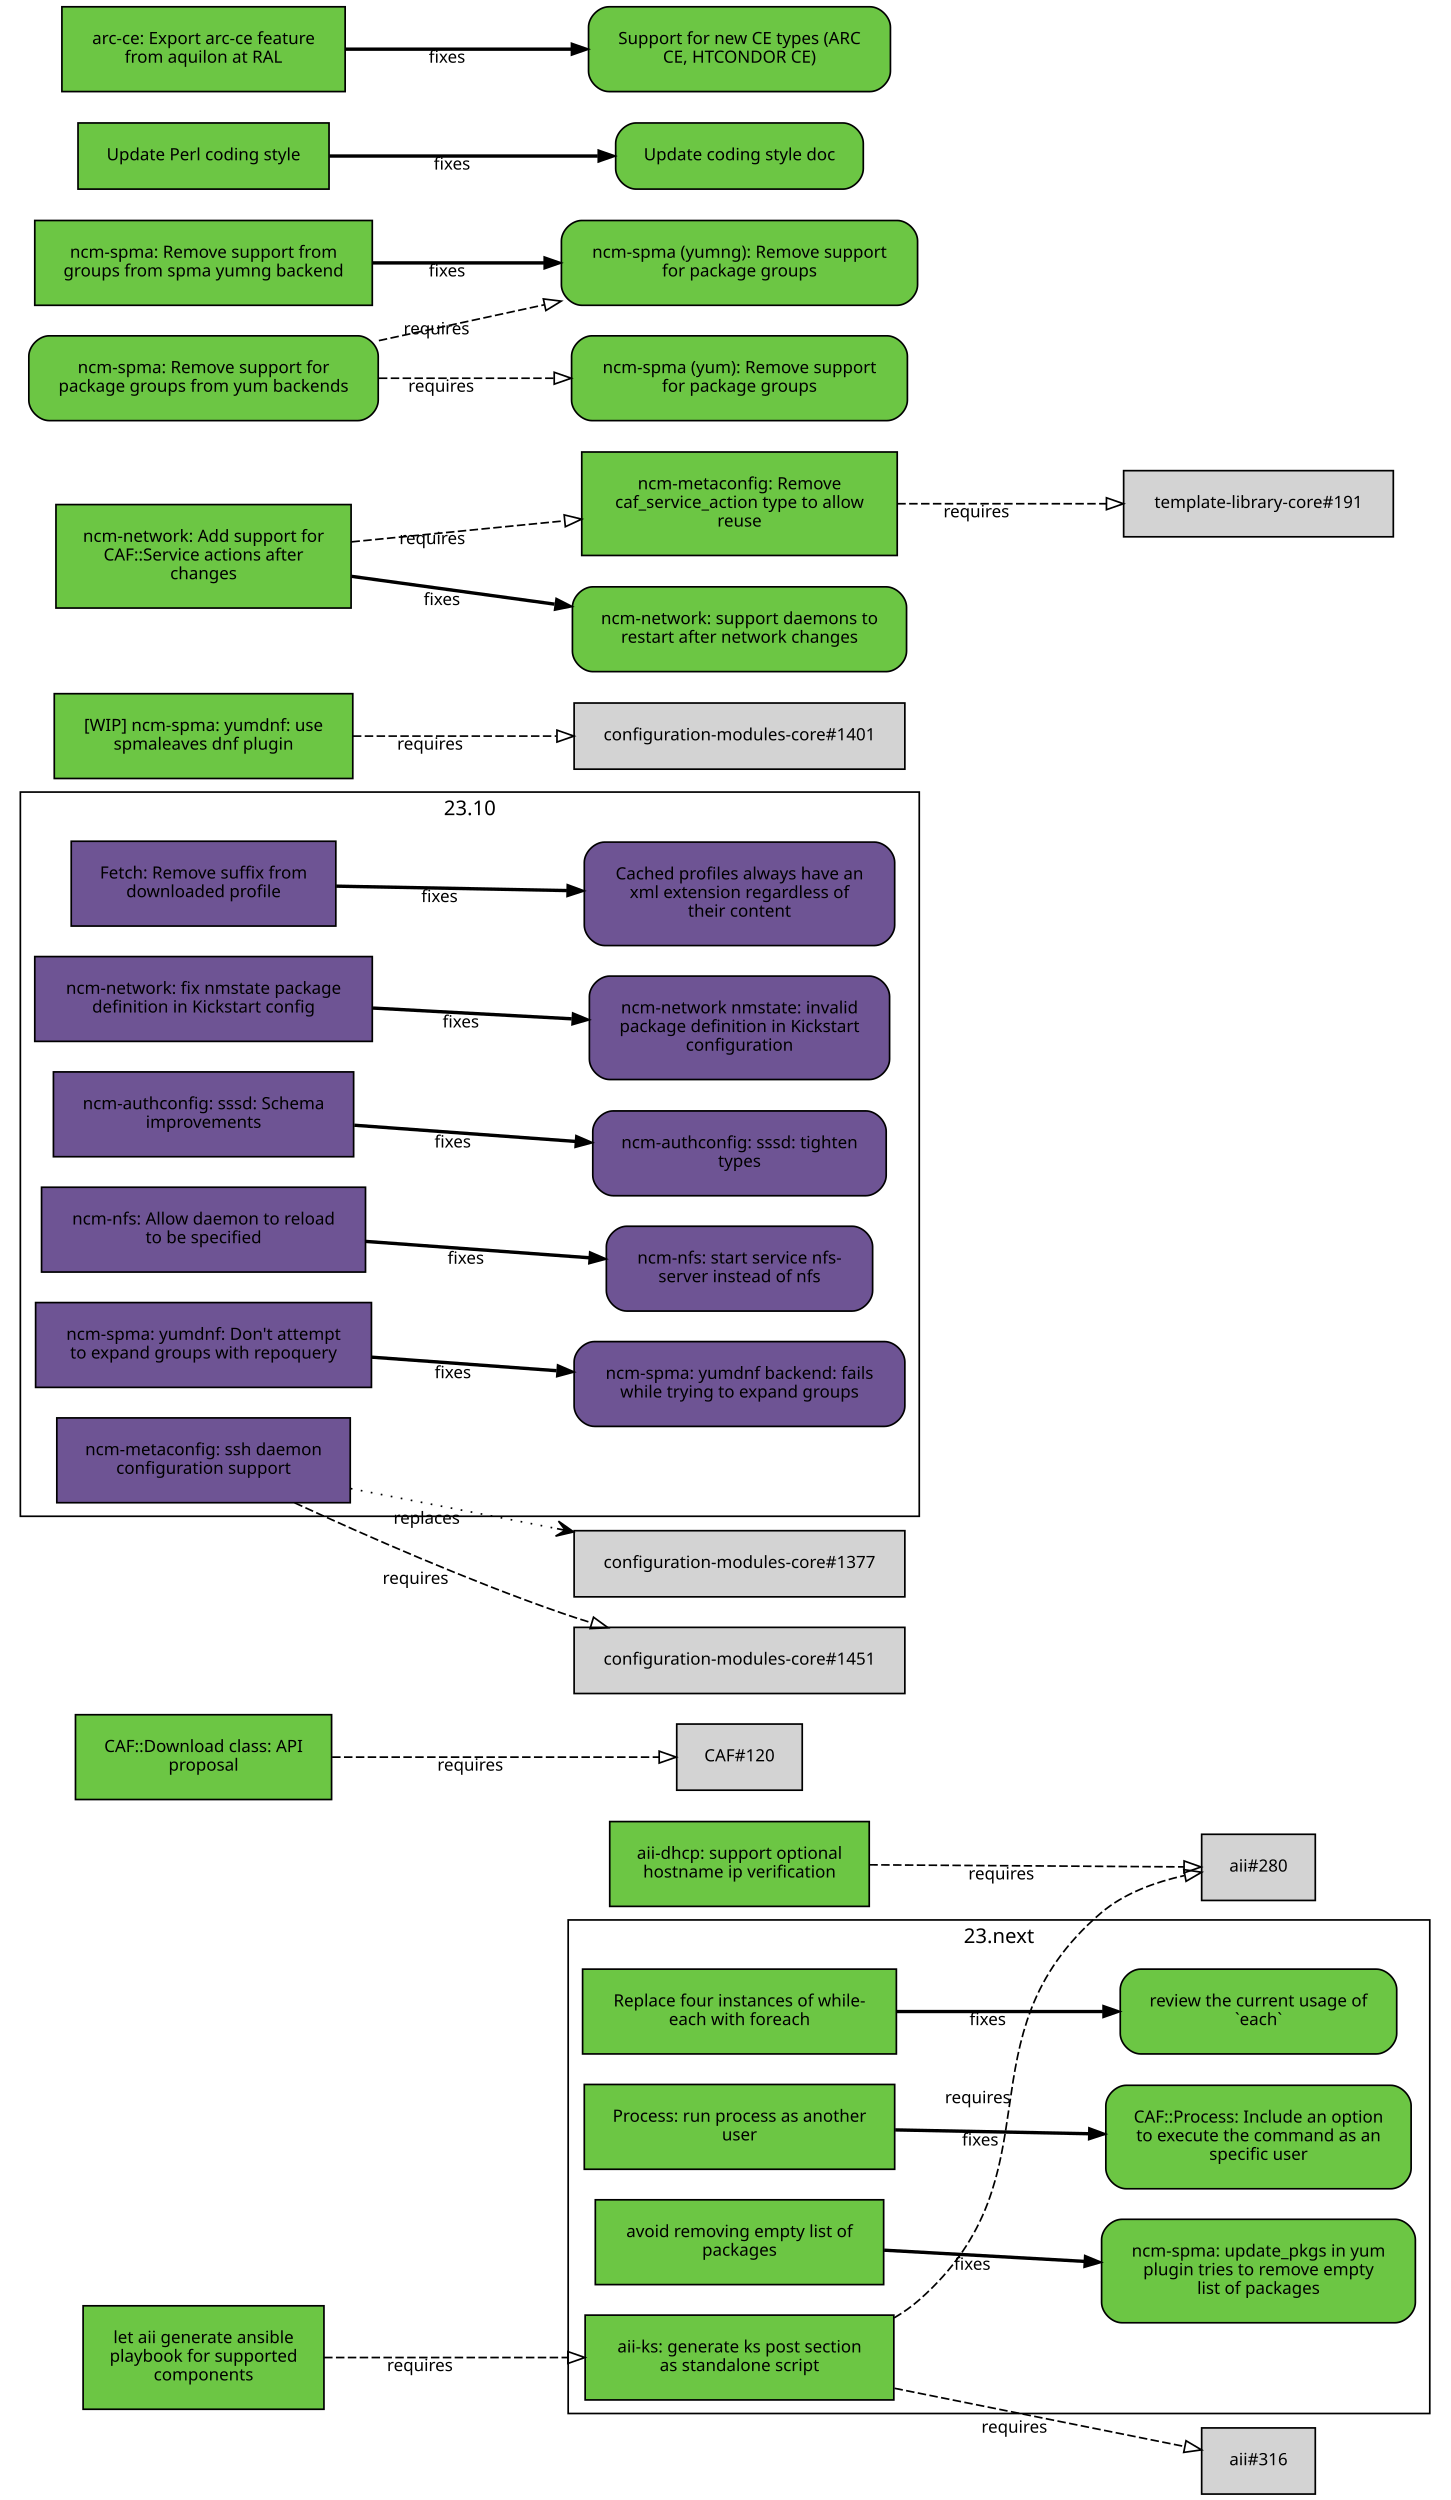
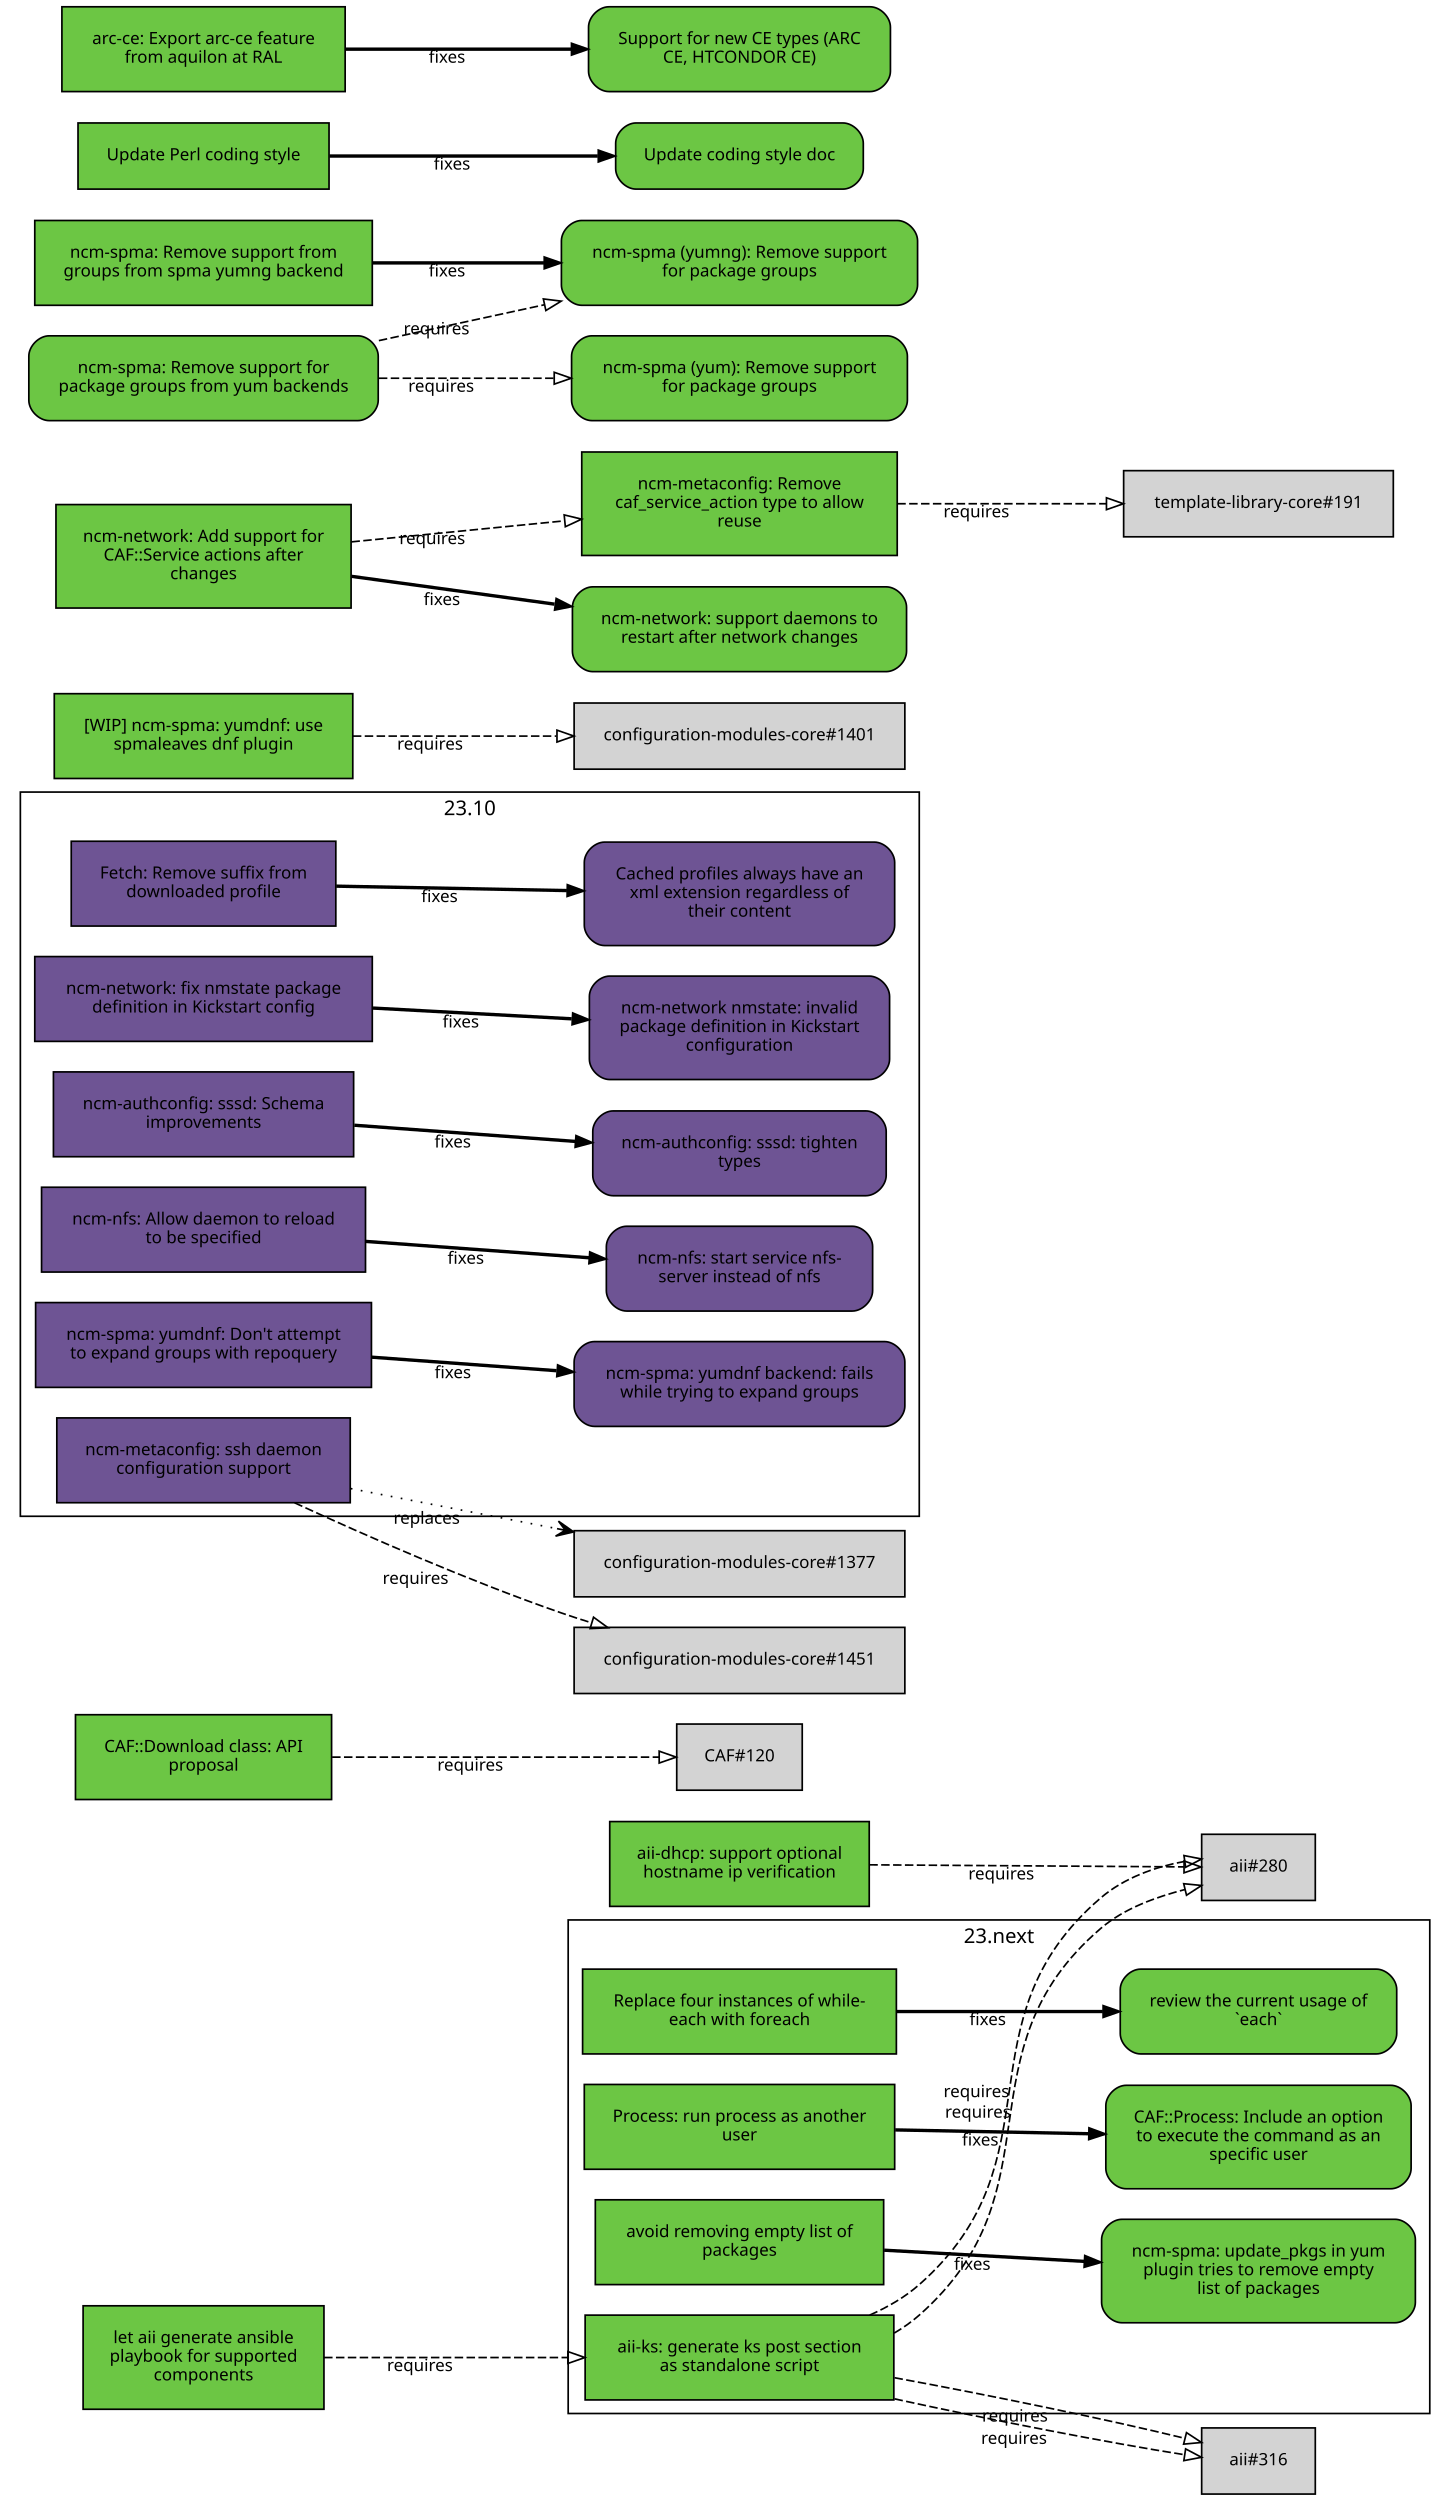
<svg xmlns="http://www.w3.org/2000/svg" xmlns:xlink="http://www.w3.org/1999/xlink" width="855pt" height="1474pt" viewBox="0.00 0.00 855.00 1474.00">
  <g id="graph0" class="graph" transform="scale(1 1) rotate(0) translate(4 1470)">
    <polygon fill="white" stroke="white" points="-4,5 -4,-1470 852,-1470 852,5 -4,5" />
    <g id="clust2" class="cluster">
      <polygon fill="none" stroke="black" points="8,-576 8,-1003 538,-1003 538,-576 8,-576" />
      <text text-anchor="middle" x="273" y="-989.4" font-family="Sans" font-size="12.00">23.10</text>
    </g>
    <g id="clust1" class="cluster">
      <polygon fill="none" stroke="black" points="331,-47 331,-338 839,-338 839,-47 331,-47" />
      <text text-anchor="middle" x="585" y="-324.4" font-family="Sans" font-size="12.00">23.next</text>
    </g>
    <g id="node1" class="node">
      <g id="a_node1">
        <a xlink:href="https://github.com/quattor/aii/pull/328" xlink:title="aii#328 (pull-request)" target="_parent">
          <polygon fill="#6cc644" stroke="black" points="523,-105 341,-105 341,-55 523,-55 523,-105" />
          <text text-anchor="middle" x="432" y="-83" font-family="Sans" font-size="10.00">aii-ks: generate ks post section</text>
          <text text-anchor="middle" x="432" y="-72" font-family="Sans" font-size="10.00">as standalone script</text>
        </a>
      </g>
    </g>
    <g id="node2" class="node">
      <polygon fill="lightgrey" stroke="black" points="771.5,-388.5 704.5,-388.5 704.5,-349.5 771.5,-349.5 771.5,-388.5" />
      <text text-anchor="middle" x="738" y="-366.5" font-family="Sans" font-size="10.00">aii#280</text>
    </g>
    <g id="edge1" class="edge">
-       <path fill="none" stroke="black" stroke-dasharray="5,2" d="M523.177,-103.373C528.47,-106.484 533.473,-110.008 538,-114 621.964,-188.027 560.019,-269.143 645,-342 658.709,-353.754 677.321,-360.394 694.218,-364.145" />
-       <polygon fill="none" stroke="black" points="693.975,-367.663 704.458,-366.126 695.305,-360.79 693.975,-367.663" />
-       <text text-anchor="middle" x="572.527" y="-229.944" font-family="Sans" font-size="10.00">requires</text>
+       <path fill="none" stroke="black" stroke-dasharray="5,2" d="M523.177,-94.39C528.47,-97.484 533.473,-101.008 538,-105 621.964,-179.027 560.019,-260.143 645,-333 658.839,-344.864 677.673,-351.519 694.696,-355.954" />
+       <polygon fill="none" stroke="black" points="693.914,-359.366 704.458,-358.332 695.57,-352.565 693.914,-359.366" />
+       <text text-anchor="middle" x="572.597" y="-221.396" font-family="Sans" font-size="10.00">requires</text>
    </g>
    <g id="node3" class="node">
      <polygon fill="lightgrey" stroke="black" points="771.5,-38.5 704.5,-38.5 704.5,0.5 771.5,0.5 771.5,-38.5" />
      <text text-anchor="middle" x="738" y="-16.5" font-family="Sans" font-size="10.00">aii#316</text>
    </g>
    <g id="edge2" class="edge">
-       <path fill="none" stroke="black" stroke-dasharray="5,2" d="M523.387,-61.863C580.055,-50.492 650.477,-36.362 694.595,-27.509" />
-       <polygon fill="none" stroke="black" points="695.291,-30.939 704.407,-25.54 693.914,-24.076 695.291,-30.939" />
-       <text text-anchor="middle" x="594.051" y="-35.671" font-family="Sans" font-size="10.00">requires</text>
+       <path fill="none" stroke="black" stroke-dasharray="5,2" d="M523.387,-55.632C579.936,-43.279 650.18,-29.64 694.316,-22.702" />
+       <polygon fill="none" stroke="black" points="695.047,-26.131 704.407,-21.166 693.994,-19.211 695.047,-26.131" />
+       <text text-anchor="middle" x="593.86" y="-29.068" font-family="Sans" font-size="10.00">requires</text>
+     </g>
+     <g id="edge3" class="edge">
+       <path fill="none" stroke="black" stroke-dasharray="5,2" d="M508.774,-105.023C519.372,-109.688 529.52,-115.524 538,-123 621.964,-197.027 560.019,-278.143 645,-351 658.709,-362.754 677.321,-369.394 694.218,-372.46" />
+       <polygon fill="none" stroke="black" points="694.064,-375.973 704.458,-373.92 695.052,-369.043 694.064,-375.973" />
+       <text text-anchor="middle" x="571.715" y="-233.513" font-family="Sans" font-size="10.00">requires</text>
+     </g>
+     <g id="edge4" class="edge">
+       <path fill="none" stroke="black" stroke-dasharray="5,2" d="M523.387,-68.094C580.055,-57.731 650.477,-43.141 694.595,-32.36" />
+       <polygon fill="none" stroke="black" points="695.551,-35.729 704.407,-29.914 693.857,-28.937 695.551,-35.729" />
+       <text text-anchor="middle" x="594.405" y="-42.236" font-family="Sans" font-size="10.00">requires</text>
    </g>
    <g id="node4" class="node">
      <g id="a_node4">
        <a xlink:href="https://github.com/quattor/aii/pull/331" xlink:title="aii#331 (pull-request)" target="_parent">
          <polygon fill="#6cc644" stroke="black" points="187,-110.5 45,-110.5 45,-49.5 187,-49.5 187,-110.5" />
          <text text-anchor="middle" x="116" y="-88.5" font-family="Sans" font-size="10.00">let aii generate ansible</text>
          <text text-anchor="middle" x="116" y="-77.5" font-family="Sans" font-size="10.00">playbook for supported</text>
          <text text-anchor="middle" x="116" y="-66.5" font-family="Sans" font-size="10.00">components</text>
        </a>
      </g>
    </g>
-     <g id="edge3" class="edge">
+     <g id="edge5" class="edge">
      <path fill="none" stroke="black" stroke-dasharray="5,2" d="M187.077,-80C229.343,-80 283.883,-80 330.668,-80" />
      <polygon fill="none" stroke="black" points="330.834,-83.5 340.834,-80 330.834,-76.5 330.834,-83.5" />
      <text text-anchor="middle" x="243.574" y="-72" font-family="Sans" font-size="10.00">requires</text>
    </g>
    <g id="node5" class="node">
      <g id="a_node5">
        <a xlink:href="https://github.com/quattor/aii/pull/299" xlink:title="aii#299 (pull-request)" target="_parent">
          <polygon fill="#6cc644" stroke="black" points="508.5,-396 355.5,-396 355.5,-346 508.5,-346 508.5,-396" />
          <text text-anchor="middle" x="432" y="-374" font-family="Sans" font-size="10.00">aii-dhcp: support optional</text>
          <text text-anchor="middle" x="432" y="-363" font-family="Sans" font-size="10.00">hostname ip verification</text>
        </a>
      </g>
    </g>
-     <g id="edge4" class="edge">
+     <g id="edge6" class="edge">
      <path fill="none" stroke="black" stroke-dasharray="5,2" d="M508.537,-370.503C567.023,-370.118 645.931,-369.599 694.049,-369.283" />
      <polygon fill="none" stroke="black" points="694.146,-372.782 704.123,-369.216 694.1,-365.782 694.146,-372.782" />
      <text text-anchor="middle" x="586.342" y="-361.86" font-family="Sans" font-size="10.00">requires</text>
    </g>
    <g id="node6" class="node">
      <g id="a_node6">
        <a xlink:href="https://github.com/quattor/CAF/pull/277" xlink:title="CAF#277 (pull-request)" target="_parent">
          <polygon fill="#6cc644" stroke="black" points="524.5,-309 339.5,-309 339.5,-259 524.5,-259 524.5,-309" />
          <text text-anchor="middle" x="432" y="-287" font-family="Sans" font-size="10.00">Replace four instances of while-</text>
          <text text-anchor="middle" x="432" y="-276" font-family="Sans" font-size="10.00">each with foreach</text>
        </a>
      </g>
    </g>
    <g id="node7" class="node">
      <g id="a_node7">
        <a xlink:href="https://github.com/quattor/CAF/issues/109" xlink:title="CAF#109 (issue)" target="_parent">
          <path fill="#6cc644" stroke="black" d="M807.5,-309C807.5,-309 668.5,-309 668.5,-309 662.5,-309 656.5,-303 656.5,-297 656.5,-297 656.5,-271 656.5,-271 656.5,-265 662.5,-259 668.5,-259 668.5,-259 807.5,-259 807.5,-259 813.5,-259 819.5,-265 819.5,-271 819.5,-271 819.5,-297 819.5,-297 819.5,-303 813.5,-309 807.5,-309" />
          <text text-anchor="middle" x="738" y="-287" font-family="Sans" font-size="10.00">review the current usage of</text>
          <text text-anchor="middle" x="738" y="-276" font-family="Sans" font-size="10.00">`each`</text>
        </a>
      </g>
    </g>
-     <g id="edge5" class="edge">
+     <g id="edge7" class="edge">
      <path fill="none" stroke="black" stroke-width="2" d="M524.622,-284C563.139,-284 607.831,-284 646.253,-284" />
      <polygon fill="black" stroke="black" points="646.394,-287.5 656.394,-284 646.394,-280.5 646.394,-287.5" />
      <text text-anchor="middle" x="578.345" y="-276" font-family="Sans" font-size="10.00">fixes</text>
    </g>
    <g id="node8" class="node">
      <g id="a_node8">
        <a xlink:href="https://github.com/quattor/CAF/pull/257" xlink:title="CAF#257 (pull-request)" target="_parent">
          <polygon fill="#6cc644" stroke="black" points="523.5,-241 340.5,-241 340.5,-191 523.5,-191 523.5,-241" />
          <text text-anchor="middle" x="432" y="-219" font-family="Sans" font-size="10.00">Process: run process as another</text>
          <text text-anchor="middle" x="432" y="-208" font-family="Sans" font-size="10.00">user</text>
        </a>
      </g>
    </g>
    <g id="node9" class="node">
      <g id="a_node9">
        <a xlink:href="https://github.com/quattor/CAF/issues/253" xlink:title="CAF#253 (issue)" target="_parent">
          <path fill="#6cc644" stroke="black" d="M816,-240.5C816,-240.5 660,-240.5 660,-240.5 654,-240.5 648,-234.5 648,-228.5 648,-228.5 648,-191.5 648,-191.5 648,-185.5 654,-179.5 660,-179.5 660,-179.5 816,-179.5 816,-179.5 822,-179.5 828,-185.5 828,-191.5 828,-191.5 828,-228.5 828,-228.5 828,-234.5 822,-240.5 816,-240.5" />
          <text text-anchor="middle" x="738" y="-218.5" font-family="Sans" font-size="10.00">CAF::Process: Include an option</text>
          <text text-anchor="middle" x="738" y="-207.5" font-family="Sans" font-size="10.00">to execute the command as an</text>
          <text text-anchor="middle" x="738" y="-196.5" font-family="Sans" font-size="10.00">specific user</text>
        </a>
      </g>
    </g>
-     <g id="edge6" class="edge">
+     <g id="edge8" class="edge">
      <path fill="none" stroke="black" stroke-width="2" d="M523.798,-214.208C559.701,-213.499 601.072,-212.683 637.762,-211.959" />
      <polygon fill="black" stroke="black" points="638.048,-215.454 647.977,-211.757 637.91,-208.455 638.048,-215.454" />
      <text text-anchor="middle" x="573.947" y="-204.981" font-family="Sans" font-size="10.00">fixes</text>
    </g>
    <g id="node10" class="node">
      <g id="a_node10">
        <a xlink:href="https://github.com/quattor/CAF/pull/110" xlink:title="CAF#110 (pull-request)" target="_parent">
          <polygon fill="#6cc644" stroke="black" points="191.5,-459 40.5,-459 40.5,-409 191.5,-409 191.5,-459" />
          <text text-anchor="middle" x="116" y="-437" font-family="Sans" font-size="10.00">CAF::Download class: API</text>
          <text text-anchor="middle" x="116" y="-426" font-family="Sans" font-size="10.00">proposal</text>
        </a>
      </g>
    </g>
    <g id="node11" class="node">
      <polygon fill="lightgrey" stroke="black" points="469,-453.5 395,-453.5 395,-414.5 469,-414.5 469,-453.5" />
      <text text-anchor="middle" x="432" y="-431.5" font-family="Sans" font-size="10.00">CAF#120</text>
    </g>
-     <g id="edge7" class="edge">
+     <g id="edge9" class="edge">
      <path fill="none" stroke="black" stroke-dasharray="5,2" d="M191.812,-434C251.718,-434 333.856,-434 384.623,-434" />
      <polygon fill="none" stroke="black" points="384.651,-437.5 394.651,-434 384.651,-430.5 384.651,-437.5" />
      <text text-anchor="middle" x="273.255" y="-426" font-family="Sans" font-size="10.00">requires</text>
    </g>
    <g id="node12" class="node">
      <g id="a_node12">
        <a xlink:href="https://github.com/quattor/CCM/pull/210" xlink:title="CCM#210 (pull-request)" target="_parent">
          <polygon fill="#6e5494" stroke="black" points="194,-974 38,-974 38,-924 194,-924 194,-974" />
          <text text-anchor="middle" x="116" y="-952" font-family="Sans" font-size="10.00">Fetch: Remove suffix from</text>
          <text text-anchor="middle" x="116" y="-941" font-family="Sans" font-size="10.00">downloaded profile</text>
        </a>
      </g>
    </g>
    <g id="node13" class="node">
      <g id="a_node13">
        <a xlink:href="https://github.com/quattor/CCM/issues/204" xlink:title="CCM#204 (issue)" target="_parent">
          <path fill="#6e5494" stroke="black" d="M511.5,-973.5C511.5,-973.5 352.5,-973.5 352.5,-973.5 346.5,-973.5 340.5,-967.5 340.5,-961.5 340.5,-961.5 340.5,-924.5 340.5,-924.5 340.5,-918.5 346.5,-912.5 352.5,-912.5 352.5,-912.5 511.5,-912.5 511.5,-912.5 517.5,-912.5 523.5,-918.5 523.5,-924.5 523.5,-924.5 523.5,-961.5 523.5,-961.5 523.5,-967.5 517.5,-973.5 511.5,-973.5" />
          <text text-anchor="middle" x="432" y="-951.5" font-family="Sans" font-size="10.00">Cached profiles always have an</text>
          <text text-anchor="middle" x="432" y="-940.5" font-family="Sans" font-size="10.00">xml extension regardless of</text>
          <text text-anchor="middle" x="432" y="-929.5" font-family="Sans" font-size="10.00">their content</text>
        </a>
      </g>
    </g>
-     <g id="edge8" class="edge">
+     <g id="edge10" class="edge">
      <path fill="none" stroke="black" stroke-width="2" d="M194.215,-947.525C235.236,-946.741 286.154,-945.768 330.251,-944.925" />
      <polygon fill="black" stroke="black" points="330.492,-948.421 340.423,-944.731 330.358,-941.423 330.492,-948.421" />
      <text text-anchor="middle" x="255.112" y="-938.132" font-family="Sans" font-size="10.00">fixes</text>
    </g>
    <g id="node14" class="node">
      <g id="a_node14">
        <a xlink:href="https://github.com/quattor/configuration-modules-core/pull/1630" xlink:title="configuration-modules-core#1630 (pull-request)" target="_parent">
          <polygon fill="#6e5494" stroke="black" points="215.5,-906 16.5,-906 16.5,-856 215.5,-856 215.5,-906" />
          <text text-anchor="middle" x="116" y="-884" font-family="Sans" font-size="10.00">ncm-network: fix nmstate package</text>
          <text text-anchor="middle" x="116" y="-873" font-family="Sans" font-size="10.00">definition in Kickstart config</text>
        </a>
      </g>
    </g>
    <g id="node15" class="node">
      <g id="a_node15">
        <a xlink:href="https://github.com/quattor/configuration-modules-core/issues/1629" xlink:title="configuration-modules-core#1629 (issue)" target="_parent">
          <path fill="#6e5494" stroke="black" d="M508.5,-894.5C508.5,-894.5 355.5,-894.5 355.5,-894.5 349.5,-894.5 343.5,-888.5 343.5,-882.5 343.5,-882.5 343.5,-845.5 343.5,-845.5 343.5,-839.5 349.5,-833.5 355.5,-833.5 355.5,-833.5 508.5,-833.5 508.5,-833.5 514.5,-833.5 520.5,-839.5 520.5,-845.5 520.5,-845.5 520.5,-882.5 520.5,-882.5 520.5,-888.5 514.5,-894.5 508.5,-894.5" />
          <text text-anchor="middle" x="432" y="-872.5" font-family="Sans" font-size="10.00">ncm-network nmstate: invalid</text>
          <text text-anchor="middle" x="432" y="-861.5" font-family="Sans" font-size="10.00">package definition in Kickstart</text>
          <text text-anchor="middle" x="432" y="-850.5" font-family="Sans" font-size="10.00">configuration</text>
        </a>
      </g>
    </g>
-     <g id="edge9" class="edge">
+     <g id="edge11" class="edge">
      <path fill="none" stroke="black" stroke-width="2" d="M215.921,-875.644C253.303,-873.621 295.798,-871.32 333.087,-869.301" />
      <polygon fill="black" stroke="black" points="333.662,-872.775 343.458,-868.74 333.283,-865.785 333.662,-872.775" />
      <text text-anchor="middle" x="267.683" y="-864.192" font-family="Sans" font-size="10.00">fixes</text>
    </g>
    <g id="node16" class="node">
      <g id="a_node16">
        <a xlink:href="https://github.com/quattor/configuration-modules-core/pull/1622" xlink:title="configuration-modules-core#1622 (pull-request)" target="_parent">
          <polygon fill="#6e5494" stroke="black" points="204.5,-838 27.5,-838 27.5,-788 204.5,-788 204.5,-838" />
          <text text-anchor="middle" x="116" y="-816" font-family="Sans" font-size="10.00">ncm-authconfig: sssd: Schema</text>
          <text text-anchor="middle" x="116" y="-805" font-family="Sans" font-size="10.00">improvements</text>
        </a>
      </g>
    </g>
    <g id="node17" class="node">
      <g id="a_node17">
        <a xlink:href="https://github.com/quattor/configuration-modules-core/issues/1471" xlink:title="configuration-modules-core#1471 (issue)" target="_parent">
          <path fill="#6e5494" stroke="black" d="M506.5,-815C506.5,-815 357.5,-815 357.5,-815 351.5,-815 345.5,-809 345.5,-803 345.5,-803 345.5,-777 345.5,-777 345.5,-771 351.5,-765 357.5,-765 357.5,-765 506.5,-765 506.5,-765 512.5,-765 518.5,-771 518.5,-777 518.5,-777 518.5,-803 518.5,-803 518.5,-809 512.5,-815 506.5,-815" />
          <text text-anchor="middle" x="432" y="-793" font-family="Sans" font-size="10.00">ncm-authconfig: sssd: tighten</text>
          <text text-anchor="middle" x="432" y="-782" font-family="Sans" font-size="10.00">types</text>
        </a>
      </g>
    </g>
-     <g id="edge10" class="edge">
+     <g id="edge12" class="edge">
      <path fill="none" stroke="black" stroke-width="2" d="M204.884,-806.563C245.446,-803.592 293.697,-800.057 335.189,-797.018" />
      <polygon fill="black" stroke="black" points="335.589,-800.498 345.307,-796.277 335.078,-793.517 335.589,-800.498" />
      <text text-anchor="middle" x="262.92" y="-793.433" font-family="Sans" font-size="10.00">fixes</text>
    </g>
    <g id="node18" class="node">
      <g id="a_node18">
        <a xlink:href="https://github.com/quattor/configuration-modules-core/pull/1621" xlink:title="configuration-modules-core#1621 (pull-request)" target="_parent">
          <polygon fill="#6e5494" stroke="black" points="211.5,-770 20.5,-770 20.5,-720 211.5,-720 211.5,-770" />
          <text text-anchor="middle" x="116" y="-748" font-family="Sans" font-size="10.00">ncm-nfs: Allow daemon to reload</text>
          <text text-anchor="middle" x="116" y="-737" font-family="Sans" font-size="10.00">to be specified</text>
        </a>
      </g>
    </g>
    <g id="node19" class="node">
      <g id="a_node19">
        <a xlink:href="https://github.com/quattor/configuration-modules-core/issues/1618" xlink:title="configuration-modules-core#1618 (issue)" target="_parent">
          <path fill="#6e5494" stroke="black" d="M498.5,-747C498.5,-747 365.5,-747 365.5,-747 359.5,-747 353.5,-741 353.5,-735 353.5,-735 353.5,-709 353.5,-709 353.5,-703 359.5,-697 365.5,-697 365.5,-697 498.5,-697 498.5,-697 504.5,-697 510.5,-703 510.5,-709 510.5,-709 510.5,-735 510.5,-735 510.5,-741 504.5,-747 498.5,-747" />
          <text text-anchor="middle" x="432" y="-725" font-family="Sans" font-size="10.00">ncm-nfs: start service nfs-</text>
          <text text-anchor="middle" x="432" y="-714" font-family="Sans" font-size="10.00">server instead of nfs</text>
        </a>
      </g>
    </g>
-     <g id="edge11" class="edge">
+     <g id="edge13" class="edge">
      <path fill="none" stroke="black" stroke-width="2" d="M211.636,-738.068C253.508,-735.001 302.447,-731.416 343.464,-728.412" />
      <polygon fill="black" stroke="black" points="343.722,-731.902 353.439,-727.681 343.21,-724.921 343.722,-731.902" />
      <text text-anchor="middle" x="270.635" y="-724.868" font-family="Sans" font-size="10.00">fixes</text>
    </g>
    <g id="node20" class="node">
      <g id="a_node20">
        <a xlink:href="https://github.com/quattor/configuration-modules-core/pull/1620" xlink:title="configuration-modules-core#1620 (pull-request)" target="_parent">
          <polygon fill="#6e5494" stroke="black" points="215,-702 17,-702 17,-652 215,-652 215,-702" />
          <text text-anchor="middle" x="116" y="-680" font-family="Sans" font-size="10.00">ncm-spma: yumdnf: Don't attempt</text>
          <text text-anchor="middle" x="116" y="-669" font-family="Sans" font-size="10.00">to expand groups with repoquery</text>
        </a>
      </g>
    </g>
    <g id="node21" class="node">
      <g id="a_node21">
        <a xlink:href="https://github.com/quattor/configuration-modules-core/issues/1524" xlink:title="configuration-modules-core#1524 (issue)" target="_parent">
          <path fill="#6e5494" stroke="black" d="M517.5,-679C517.5,-679 346.5,-679 346.5,-679 340.5,-679 334.5,-673 334.5,-667 334.5,-667 334.5,-641 334.5,-641 334.5,-635 340.5,-629 346.5,-629 346.5,-629 517.5,-629 517.5,-629 523.5,-629 529.5,-635 529.5,-641 529.5,-641 529.5,-667 529.5,-667 529.5,-673 523.5,-679 517.5,-679" />
          <text text-anchor="middle" x="432" y="-657" font-family="Sans" font-size="10.00">ncm-spma: yumdnf backend: fails</text>
          <text text-anchor="middle" x="432" y="-646" font-family="Sans" font-size="10.00">while trying to expand groups</text>
        </a>
      </g>
    </g>
-     <g id="edge12" class="edge">
+     <g id="edge14" class="edge">
      <path fill="none" stroke="black" stroke-width="2" d="M215.06,-669.817C249.699,-667.28 288.815,-664.415 324.146,-661.827" />
      <polygon fill="black" stroke="black" points="324.773,-665.29 334.491,-661.069 324.262,-658.309 324.773,-665.29" />
      <text text-anchor="middle" x="262.99" y="-657.428" font-family="Sans" font-size="10.00">fixes</text>
    </g>
    <g id="node22" class="node">
      <g id="a_node22">
        <a xlink:href="https://github.com/quattor/configuration-modules-core/pull/1554" xlink:title="configuration-modules-core#1554 (pull-request)" target="_parent">
          <polygon fill="#6cc644" stroke="black" points="517,-173 347,-173 347,-123 517,-123 517,-173" />
          <text text-anchor="middle" x="432" y="-151" font-family="Sans" font-size="10.00">avoid removing empty list of</text>
          <text text-anchor="middle" x="432" y="-140" font-family="Sans" font-size="10.00">packages</text>
        </a>
      </g>
    </g>
    <g id="node23" class="node">
      <g id="a_node23">
        <a xlink:href="https://github.com/quattor/configuration-modules-core/issues/1553" xlink:title="configuration-modules-core#1553 (issue)" target="_parent">
          <path fill="#6cc644" stroke="black" d="M818.5,-161.5C818.5,-161.5 657.5,-161.5 657.5,-161.5 651.5,-161.5 645.5,-155.5 645.5,-149.5 645.5,-149.5 645.5,-112.5 645.5,-112.5 645.5,-106.5 651.5,-100.5 657.5,-100.5 657.5,-100.5 818.5,-100.5 818.5,-100.5 824.5,-100.5 830.5,-106.5 830.5,-112.5 830.5,-112.5 830.5,-149.5 830.5,-149.5 830.5,-155.5 824.5,-161.5 818.5,-161.5" />
          <text text-anchor="middle" x="738" y="-139.5" font-family="Sans" font-size="10.00">ncm-spma: update_pkgs in yum</text>
          <text text-anchor="middle" x="738" y="-128.5" font-family="Sans" font-size="10.00">plugin tries to remove empty</text>
          <text text-anchor="middle" x="738" y="-117.5" font-family="Sans" font-size="10.00">list of packages</text>
        </a>
      </g>
    </g>
-     <g id="edge13" class="edge">
+     <g id="edge15" class="edge">
      <path fill="none" stroke="black" stroke-width="2" d="M517.277,-143.287C553.812,-141.244 596.909,-138.834 635.213,-136.692" />
      <polygon fill="black" stroke="black" points="635.57,-140.178 645.359,-136.125 635.179,-133.189 635.57,-140.178" />
      <text text-anchor="middle" x="569.248" y="-131.71" font-family="Sans" font-size="10.00">fixes</text>
    </g>
    <g id="node24" class="node">
      <g id="a_node24">
        <a xlink:href="https://github.com/quattor/configuration-modules-core/pull/1452" xlink:title="configuration-modules-core#1452 (pull-request)" target="_parent">
          <polygon fill="#6e5494" stroke="black" points="202.5,-634 29.5,-634 29.5,-584 202.5,-584 202.5,-634" />
          <text text-anchor="middle" x="116" y="-612" font-family="Sans" font-size="10.00">ncm-metaconfig: ssh daemon</text>
          <text text-anchor="middle" x="116" y="-601" font-family="Sans" font-size="10.00">configuration support</text>
        </a>
      </g>
    </g>
    <g id="node25" class="node">
      <polygon fill="lightgrey" stroke="black" points="529.5,-567.5 334.5,-567.5 334.5,-528.5 529.5,-528.5 529.5,-567.5" />
      <text text-anchor="middle" x="432" y="-545.5" font-family="Sans" font-size="10.00">configuration-modules-core#1377</text>
    </g>
-     <g id="edge14" class="edge">
+     <g id="edge16" class="edge">
      <path fill="none" stroke="black" stroke-dasharray="1,5" d="M202.802,-592.331C240.298,-585.047 284.669,-576.427 324.269,-568.734" />
      <polygon fill="black" stroke="black" points="334.228,-566.8 325.269,-573.124 329.319,-567.753 324.411,-568.707 324.411,-568.707 324.411,-568.707 329.319,-567.753 323.553,-564.289 334.228,-566.8 334.228,-566.8" />
      <text text-anchor="middle" x="247.583" y="-571.552" font-family="Sans" font-size="10.00">replaces</text>
    </g>
    <g id="node26" class="node">
      <polygon fill="lightgrey" stroke="black" points="529.5,-510.5 334.5,-510.5 334.5,-471.5 529.5,-471.5 529.5,-510.5" />
      <text text-anchor="middle" x="432" y="-488.5" font-family="Sans" font-size="10.00">configuration-modules-core#1451</text>
    </g>
-     <g id="edge15" class="edge">
+     <g id="edge17" class="edge">
      <path fill="none" stroke="black" stroke-dasharray="5,2" d="M169.693,-583.943C211.678,-564.586 272.288,-537.982 327,-519 332.797,-516.989 338.816,-515.033 344.905,-513.152" />
      <polygon fill="none" stroke="black" points="345.944,-516.495 354.51,-510.26 343.926,-509.792 345.944,-516.495" />
      <text text-anchor="middle" x="240.995" y="-536.113" font-family="Sans" font-size="10.00">requires</text>
    </g>
    <g id="node27" class="node">
      <g id="a_node27">
        <a xlink:href="https://github.com/quattor/configuration-modules-core/pull/1507" xlink:title="configuration-modules-core#1507 (pull-request)" target="_parent">
          <polygon fill="#6cc644" stroke="black" points="204,-1061 28,-1061 28,-1011 204,-1011 204,-1061" />
          <text text-anchor="middle" x="116" y="-1039" font-family="Sans" font-size="10.00">[WIP] ncm-spma: yumdnf: use</text>
          <text text-anchor="middle" x="116" y="-1028" font-family="Sans" font-size="10.00">spmaleaves dnf plugin</text>
        </a>
      </g>
    </g>
    <g id="node28" class="node">
      <polygon fill="lightgrey" stroke="black" points="529.5,-1055.5 334.5,-1055.5 334.5,-1016.5 529.5,-1016.5 529.5,-1055.5" />
      <text text-anchor="middle" x="432" y="-1033.5" font-family="Sans" font-size="10.00">configuration-modules-core#1401</text>
    </g>
-     <g id="edge16" class="edge">
+     <g id="edge18" class="edge">
      <path fill="none" stroke="black" stroke-dasharray="5,2" d="M204.05,-1036C241.203,-1036 284.927,-1036 324.027,-1036" />
      <polygon fill="none" stroke="black" points="324.391,-1039.5 334.391,-1036 324.391,-1032.5 324.391,-1039.5" />
      <text text-anchor="middle" x="249.549" y="-1028" font-family="Sans" font-size="10.00">requires</text>
    </g>
    <g id="node29" class="node">
      <g id="a_node29">
        <a xlink:href="https://github.com/quattor/configuration-modules-core/pull/1336" xlink:title="configuration-modules-core#1336 (pull-request)" target="_parent">
          <polygon fill="#6cc644" stroke="black" points="203,-1172.5 29,-1172.5 29,-1111.5 203,-1111.5 203,-1172.5" />
          <text text-anchor="middle" x="116" y="-1150.5" font-family="Sans" font-size="10.00">ncm-network: Add support for</text>
          <text text-anchor="middle" x="116" y="-1139.5" font-family="Sans" font-size="10.00">CAF::Service actions after</text>
          <text text-anchor="middle" x="116" y="-1128.5" font-family="Sans" font-size="10.00">changes</text>
        </a>
      </g>
    </g>
    <g id="node30" class="node">
      <g id="a_node30">
        <a xlink:href="https://github.com/quattor/configuration-modules-core/pull/1335" xlink:title="configuration-modules-core#1335 (pull-request)" target="_parent">
          <polygon fill="#6cc644" stroke="black" points="525,-1203.5 339,-1203.5 339,-1142.5 525,-1142.5 525,-1203.5" />
          <text text-anchor="middle" x="432" y="-1181.5" font-family="Sans" font-size="10.00">ncm-metaconfig: Remove</text>
          <text text-anchor="middle" x="432" y="-1170.5" font-family="Sans" font-size="10.00">caf_service_action type to allow</text>
          <text text-anchor="middle" x="432" y="-1159.5" font-family="Sans" font-size="10.00">reuse</text>
        </a>
      </g>
    </g>
-     <g id="edge17" class="edge">
+     <g id="edge19" class="edge">
      <path fill="none" stroke="black" stroke-dasharray="5,2" d="M203.217,-1150.51C242.047,-1154.35 288.184,-1158.9 328.746,-1162.9" />
      <polygon fill="none" stroke="black" points="328.636,-1166.41 338.931,-1163.91 329.323,-1159.44 328.636,-1166.41" />
      <text text-anchor="middle" x="250.868" y="-1149.19" font-family="Sans" font-size="10.00">requires</text>
    </g>
    <g id="node31" class="node">
      <g id="a_node31">
        <a xlink:href="https://github.com/quattor/configuration-modules-core/issues/1071" xlink:title="configuration-modules-core#1071 (issue)" target="_parent">
          <path fill="#6cc644" stroke="black" d="M518.5,-1124C518.5,-1124 345.5,-1124 345.5,-1124 339.5,-1124 333.5,-1118 333.5,-1112 333.5,-1112 333.5,-1086 333.5,-1086 333.5,-1080 339.5,-1074 345.5,-1074 345.5,-1074 518.5,-1074 518.5,-1074 524.5,-1074 530.5,-1080 530.5,-1086 530.5,-1086 530.5,-1112 530.5,-1112 530.5,-1118 524.5,-1124 518.5,-1124" />
          <text text-anchor="middle" x="432" y="-1102" font-family="Sans" font-size="10.00">ncm-network: support daemons to</text>
          <text text-anchor="middle" x="432" y="-1091" font-family="Sans" font-size="10.00">restart after network changes</text>
        </a>
      </g>
    </g>
-     <g id="edge18" class="edge">
+     <g id="edge20" class="edge">
      <path fill="none" stroke="black" stroke-width="2" d="M203.217,-1130.19C240.216,-1125.13 283.848,-1119.15 322.972,-1113.79" />
      <polygon fill="black" stroke="black" points="323.912,-1117.2 333.344,-1112.37 322.962,-1110.26 323.912,-1117.2" />
      <text text-anchor="middle" x="256.527" y="-1113.25" font-family="Sans" font-size="10.00">fixes</text>
    </g>
    <g id="node32" class="node">
      <polygon fill="lightgrey" stroke="black" points="817.5,-1192.5 658.5,-1192.5 658.5,-1153.5 817.5,-1153.5 817.5,-1192.5" />
      <text text-anchor="middle" x="738" y="-1170.5" font-family="Sans" font-size="10.00">template-library-core#191</text>
    </g>
-     <g id="edge19" class="edge">
+     <g id="edge21" class="edge">
      <path fill="none" stroke="black" stroke-dasharray="5,2" d="M525.035,-1173C564.097,-1173 609.452,-1173 648.16,-1173" />
      <polygon fill="none" stroke="black" points="648.369,-1176.5 658.369,-1173 648.369,-1169.5 648.369,-1176.5" />
      <text text-anchor="middle" x="571.665" y="-1165" font-family="Sans" font-size="10.00">requires</text>
    </g>
    <g id="node33" class="node">
      <g id="a_node33">
        <a xlink:href="https://github.com/quattor/configuration-modules-core/pull/1148" xlink:title="configuration-modules-core#1148 (pull-request)" target="_parent">
          <polygon fill="#6cc644" stroke="black" points="215.5,-1340 16.5,-1340 16.5,-1290 215.5,-1290 215.5,-1340" />
          <text text-anchor="middle" x="116" y="-1318" font-family="Sans" font-size="10.00">ncm-spma: Remove support from</text>
          <text text-anchor="middle" x="116" y="-1307" font-family="Sans" font-size="10.00">groups from spma yumng backend</text>
        </a>
      </g>
    </g>
    <g id="node34" class="node">
      <g id="a_node34">
        <a xlink:href="https://github.com/quattor/configuration-modules-core/issues/952" xlink:title="configuration-modules-core#952 (issue)" target="_parent">
          <path fill="#6cc644" stroke="black" d="M525,-1340C525,-1340 339,-1340 339,-1340 333,-1340 327,-1334 327,-1328 327,-1328 327,-1302 327,-1302 327,-1296 333,-1290 339,-1290 339,-1290 525,-1290 525,-1290 531,-1290 537,-1296 537,-1302 537,-1302 537,-1328 537,-1328 537,-1334 531,-1340 525,-1340" />
          <text text-anchor="middle" x="432" y="-1318" font-family="Sans" font-size="10.00">ncm-spma (yumng): Remove support</text>
          <text text-anchor="middle" x="432" y="-1307" font-family="Sans" font-size="10.00">for package groups</text>
        </a>
      </g>
    </g>
-     <g id="edge20" class="edge">
+     <g id="edge22" class="edge">
      <path fill="none" stroke="black" stroke-width="2" d="M215.921,-1315C247.933,-1315 283.695,-1315 316.726,-1315" />
      <polygon fill="black" stroke="black" points="316.883,-1318.5 326.883,-1315 316.882,-1311.5 316.883,-1318.5" />
      <text text-anchor="middle" x="259.546" y="-1307" font-family="Sans" font-size="10.00">fixes</text>
    </g>
    <g id="node35" class="node">
      <g id="a_node35">
        <a xlink:href="https://github.com/quattor/configuration-modules-core/issues/950" xlink:title="configuration-modules-core#950 (issue)" target="_parent">
          <path fill="#6cc644" stroke="black" d="M207,-1272C207,-1272 25,-1272 25,-1272 19,-1272 13,-1266 13,-1260 13,-1260 13,-1234 13,-1234 13,-1228 19,-1222 25,-1222 25,-1222 207,-1222 207,-1222 213,-1222 219,-1228 219,-1234 219,-1234 219,-1260 219,-1260 219,-1266 213,-1272 207,-1272" />
          <text text-anchor="middle" x="116" y="-1250" font-family="Sans" font-size="10.00">ncm-spma: Remove support for</text>
          <text text-anchor="middle" x="116" y="-1239" font-family="Sans" font-size="10.00">package groups from yum backends</text>
        </a>
      </g>
    </g>
    <g id="node36" class="node">
      <g id="a_node36">
        <a xlink:href="https://github.com/quattor/configuration-modules-core/issues/951" xlink:title="configuration-modules-core#951 (issue)" target="_parent">
          <path fill="#6cc644" stroke="black" d="M519,-1272C519,-1272 345,-1272 345,-1272 339,-1272 333,-1266 333,-1260 333,-1260 333,-1234 333,-1234 333,-1228 339,-1222 345,-1222 345,-1222 519,-1222 519,-1222 525,-1222 531,-1228 531,-1234 531,-1234 531,-1260 531,-1260 531,-1266 525,-1272 519,-1272" />
          <text text-anchor="middle" x="432" y="-1250" font-family="Sans" font-size="10.00">ncm-spma (yum): Remove support</text>
          <text text-anchor="middle" x="432" y="-1239" font-family="Sans" font-size="10.00">for package groups</text>
        </a>
      </g>
    </g>
-     <g id="edge21" class="edge">
+     <g id="edge23" class="edge">
      <path fill="none" stroke="black" stroke-dasharray="5,2" d="M219.381,-1247C252.386,-1247 289.071,-1247 322.502,-1247" />
      <polygon fill="none" stroke="black" points="322.765,-1250.5 332.765,-1247 322.765,-1243.5 322.765,-1250.5" />
      <text text-anchor="middle" x="256.107" y="-1239" font-family="Sans" font-size="10.00">requires</text>
    </g>
-     <g id="edge22" class="edge">
+     <g id="edge24" class="edge">
      <path fill="none" stroke="black" stroke-dasharray="5,2" d="M219.381,-1269.17C250.602,-1275.93 285.116,-1283.41 317.053,-1290.32" />
      <polygon fill="none" stroke="black" points="316.361,-1293.75 326.876,-1292.45 317.843,-1286.91 316.361,-1293.75" />
      <text text-anchor="middle" x="253.372" y="-1272.86" font-family="Sans" font-size="10.00">requires</text>
    </g>
    <g id="node37" class="node">
      <g id="a_node37">
        <a xlink:href="https://github.com/quattor/quattor.github.com/pull/278" xlink:title="quattor.github.com#278 (pull-request)" target="_parent">
          <polygon fill="#6cc644" stroke="black" points="190,-1397.5 42,-1397.5 42,-1358.5 190,-1358.5 190,-1397.5" />
          <text text-anchor="middle" x="116" y="-1375.5" font-family="Sans" font-size="10.00">Update Perl coding style</text>
        </a>
      </g>
    </g>
    <g id="node38" class="node">
      <g id="a_node38">
        <a xlink:href="https://github.com/quattor/quattor.github.com/issues/215" xlink:title="quattor.github.com#215 (issue)" target="_parent">
          <path fill="#6cc644" stroke="black" d="M493,-1397.5C493,-1397.5 371,-1397.5 371,-1397.5 365,-1397.5 359,-1391.5 359,-1385.5 359,-1385.5 359,-1370.5 359,-1370.5 359,-1364.5 365,-1358.5 371,-1358.5 371,-1358.5 493,-1358.5 493,-1358.5 499,-1358.5 505,-1364.5 505,-1370.5 505,-1370.5 505,-1385.5 505,-1385.5 505,-1391.5 499,-1397.5 493,-1397.5" />
          <text text-anchor="middle" x="432" y="-1375.5" font-family="Sans" font-size="10.00">Update coding style doc</text>
        </a>
      </g>
    </g>
-     <g id="edge23" class="edge">
+     <g id="edge25" class="edge">
      <path fill="none" stroke="black" stroke-width="2" d="M190.223,-1378C237.595,-1378 299.358,-1378 348.469,-1378" />
      <polygon fill="black" stroke="black" points="348.747,-1381.5 358.747,-1378 348.746,-1374.5 348.747,-1381.5" />
      <text text-anchor="middle" x="262.497" y="-1370" font-family="Sans" font-size="10.00">fixes</text>
    </g>
    <g id="node39" class="node">
      <g id="a_node39">
        <a xlink:href="https://github.com/quattor/template-library-grid/pull/232" xlink:title="template-library-grid#232 (pull-request)" target="_parent">
          <polygon fill="#6cc644" stroke="black" points="199.5,-1466 32.5,-1466 32.5,-1416 199.5,-1416 199.5,-1466" />
          <text text-anchor="middle" x="116" y="-1444" font-family="Sans" font-size="10.00">arc-ce: Export arc-ce feature</text>
          <text text-anchor="middle" x="116" y="-1433" font-family="Sans" font-size="10.00">from aquilon at RAL</text>
        </a>
      </g>
    </g>
    <g id="node40" class="node">
      <g id="a_node40">
        <a xlink:href="https://github.com/quattor/template-library-grid/issues/221" xlink:title="template-library-grid#221 (issue)" target="_parent">
          <path fill="#6cc644" stroke="black" d="M509,-1466C509,-1466 355,-1466 355,-1466 349,-1466 343,-1460 343,-1454 343,-1454 343,-1428 343,-1428 343,-1422 349,-1416 355,-1416 355,-1416 509,-1416 509,-1416 515,-1416 521,-1422 521,-1428 521,-1428 521,-1454 521,-1454 521,-1460 515,-1466 509,-1466" />
          <text text-anchor="middle" x="432" y="-1444" font-family="Sans" font-size="10.00">Support for new CE types (ARC</text>
          <text text-anchor="middle" x="432" y="-1433" font-family="Sans" font-size="10.00">CE, HTCONDOR CE)</text>
        </a>
      </g>
    </g>
-     <g id="edge24" class="edge">
+     <g id="edge26" class="edge">
      <path fill="none" stroke="black" stroke-width="2" d="M199.911,-1441C240.702,-1441 290.151,-1441 332.823,-1441" />
      <polygon fill="black" stroke="black" points="332.947,-1444.5 342.947,-1441 332.947,-1437.5 332.947,-1444.5" />
      <text text-anchor="middle" x="259.543" y="-1433" font-family="Sans" font-size="10.00">fixes</text>
    </g>
  </g>
</svg>
